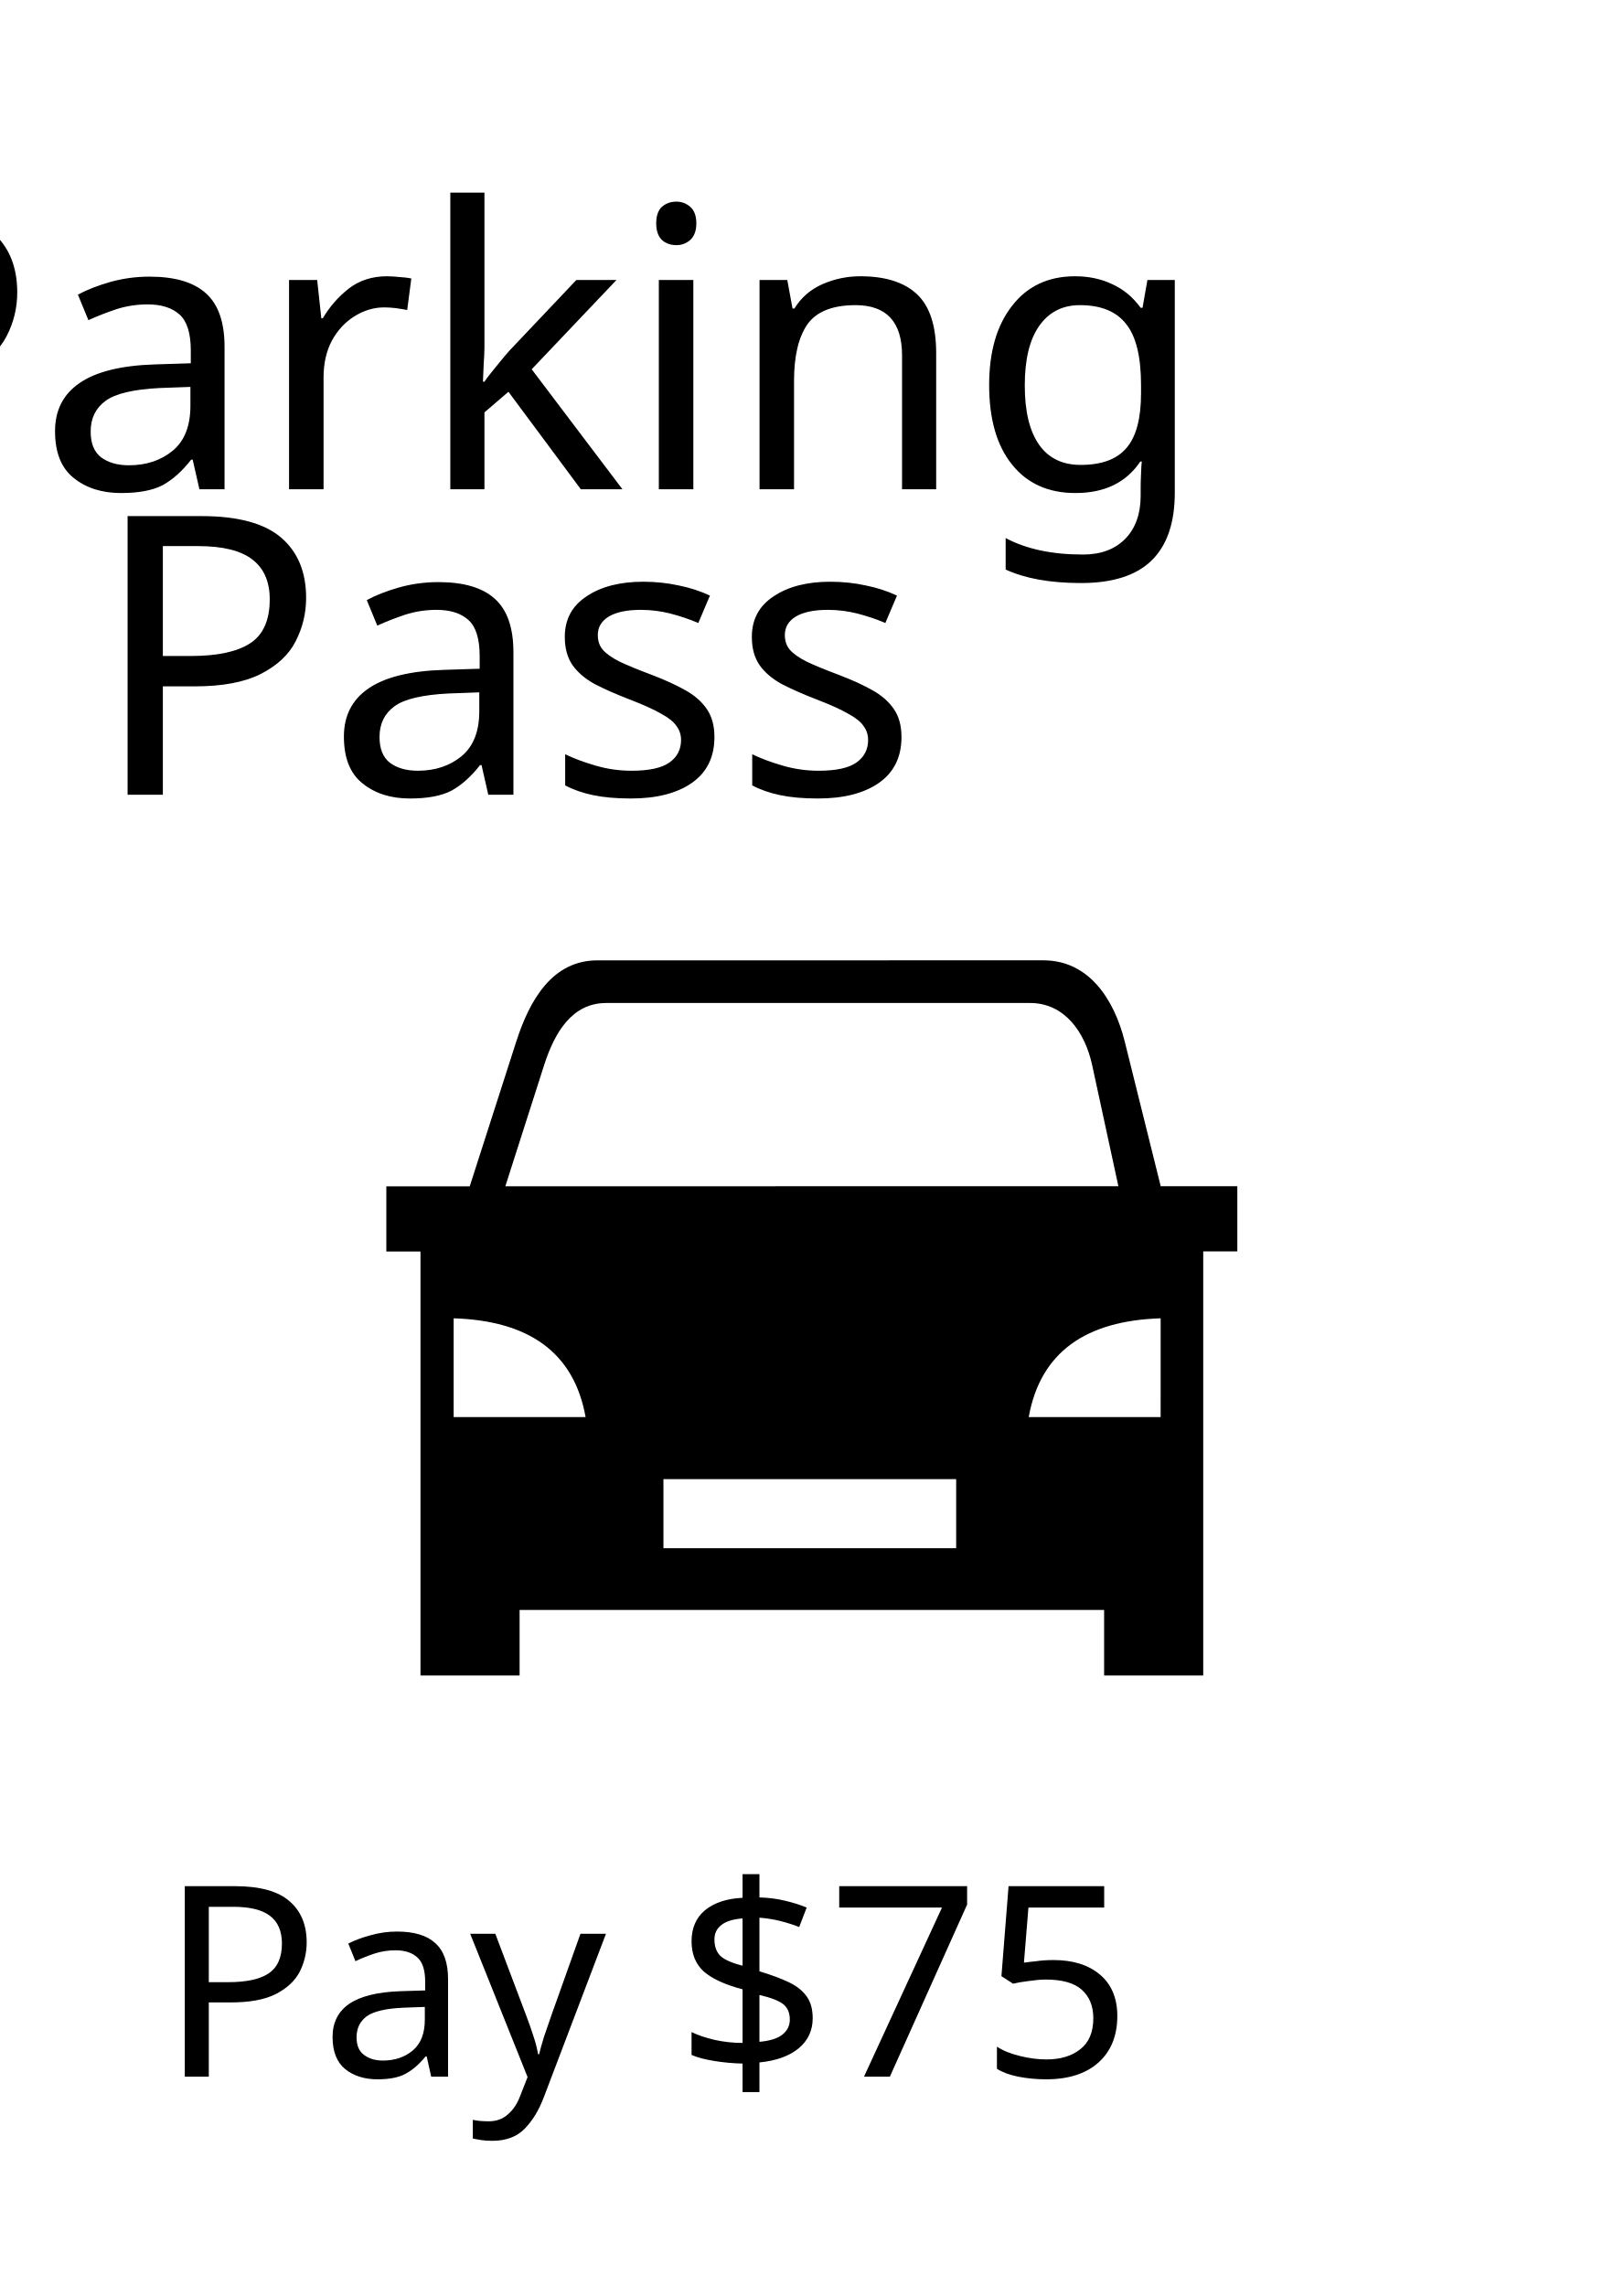
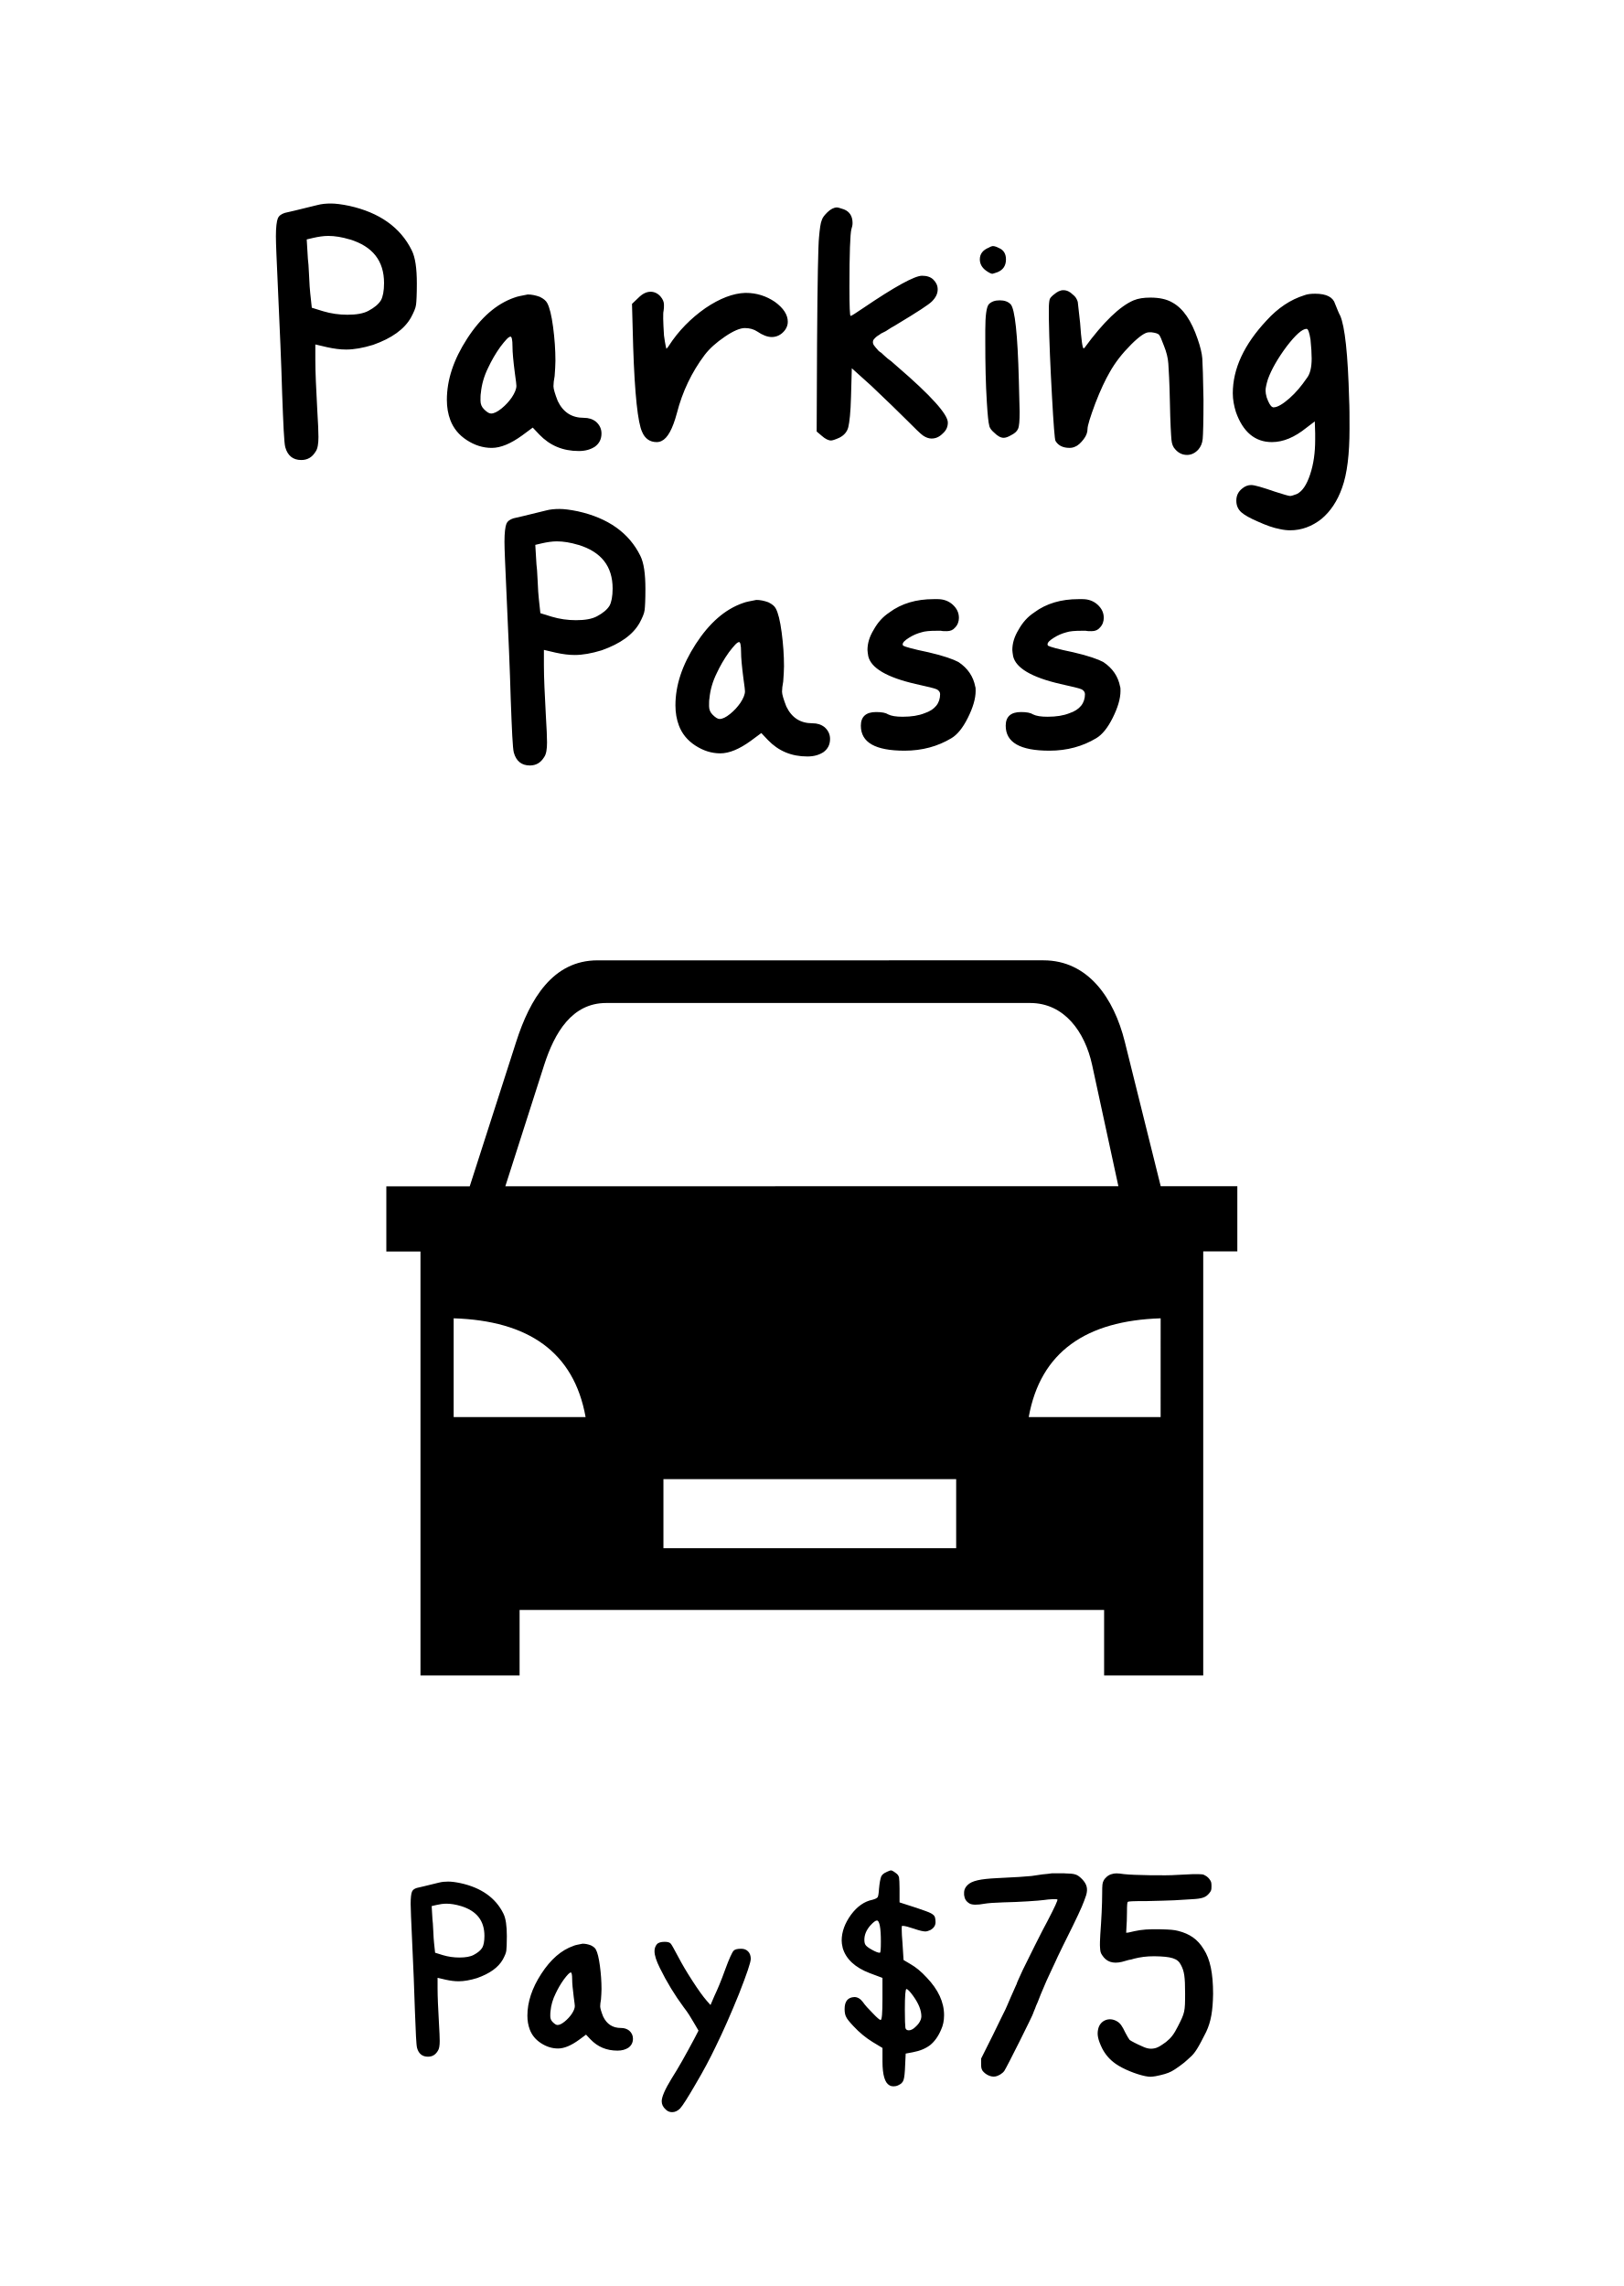
<svg xmlns="http://www.w3.org/2000/svg" width="54.417mm" height="76.617mm" viewBox="0 0 54.417 76.617" version="1.1" id="svg1" xml:space="preserve">
  <defs id="defs1">
    <linearGradient id="swatch2">
      <stop style="stop-color:#000000;stop-opacity:1;" offset="0" id="stop2" />
    </linearGradient>
  </defs>
  <g id="layer1" transform="matrix(0,1.211292,-1.211292,0,54.92251,-6.456646)">
    <g id="g2" transform="matrix(0.4696016,0.4696016,-0.4696016,0.4696016,25.59535,1.590927)">
-       <text xml:space="preserve" style="font-style:normal;font-weight:normal;font-size:10.968px;font-family:sans-serif;fill:#000000;fill-opacity:1;stroke:none;stroke-width:0.148" x="-32.035" y="-10.129" id="text1" transform="rotate(-135)">
-         <tspan style="font-style:normal;font-variant:normal;font-weight:500;font-stretch:normal;font-size:16.266px;font-family:isaiahFont;-inkscape-font-specification:'isaiahFont, Medium';font-variant-ligatures:normal;font-variant-caps:normal;font-variant-numeric:normal;font-variant-east-asian:normal;text-align:center;text-anchor:middle;stroke-width:0.148" x="-32.035" y="-10.129" id="tspan3">Parking</tspan>
-         <tspan style="font-style:normal;font-variant:normal;font-weight:500;font-stretch:normal;font-size:16.266px;font-family:isaiahFont;-inkscape-font-specification:'isaiahFont, Medium';font-variant-ligatures:normal;font-variant-caps:normal;font-variant-numeric:normal;font-variant-east-asian:normal;text-align:center;text-anchor:middle;stroke-width:0.148" x="-32.035" y="4.326" id="tspan6" />
-       </text>
-       <text xml:space="preserve" style="font-style:normal;font-weight:normal;font-size:10.968px;font-family:sans-serif;fill:#000000;fill-opacity:1;stroke:none;stroke-width:0.148" x="-32.035" y="2.597" id="text1-4" transform="rotate(-135)">
-         <tspan style="font-style:normal;font-variant:normal;font-weight:500;font-stretch:normal;font-size:16.266px;font-family:isaiahFont;-inkscape-font-specification:'isaiahFont, Medium';font-variant-ligatures:normal;font-variant-caps:normal;font-variant-numeric:normal;font-variant-east-asian:normal;text-align:center;text-anchor:middle;stroke-width:0.148" x="-32.035" y="2.597" id="tspan3-6">Pass</tspan>
-         <tspan style="font-style:normal;font-variant:normal;font-weight:500;font-stretch:normal;font-size:16.266px;font-family:isaiahFont;-inkscape-font-specification:'isaiahFont, Medium';font-variant-ligatures:normal;font-variant-caps:normal;font-variant-numeric:normal;font-variant-east-asian:normal;text-align:center;text-anchor:middle;stroke-width:0.148" x="-32.035" y="17.052" id="tspan6-4" />
-       </text>
-       <text xml:space="preserve" style="font-style:normal;font-weight:normal;font-size:7.489px;font-family:sans-serif;fill:#000000;fill-opacity:1;stroke:none;stroke-width:0.148" x="-32.161" y="56.008" id="text1-9" transform="rotate(-135)">
-         <tspan style="font-style:normal;font-variant:normal;font-weight:500;font-stretch:normal;font-size:11.107px;font-family:isaiahFont;-inkscape-font-specification:'isaiahFont, Medium';font-variant-ligatures:normal;font-variant-caps:normal;font-variant-numeric:normal;font-variant-east-asian:normal;text-align:center;text-anchor:middle;stroke-width:0.148" x="-32.161" y="56.008" id="tspan3-9">Pay $75</tspan>
-       </text>
+       <path style="font-weight:500;font-size:16.266px;font-family:isaiahFont;-inkscape-font-specification:'isaiahFont, Medium';text-align:center;text-anchor:middle;stroke-width:0.148" d="m -51.31,-20.539 c -0.325,-0.098 -0.618,-0.146 -0.895,-0.146 0,0 0,0 0,0 -0.195,0 -0.407,0.033 -0.618,0.081 0,0 0,0 0,0 0,0 -0.277,0.065 -0.277,0.065 0,0 0.049,0.813 0.049,0.813 0.016,0.098 0.033,0.325 0.049,0.683 0.016,0.374 0.033,0.618 0.049,0.748 0,0 0,0 0,0 0,0 0.065,0.602 0.065,0.602 0,0 0.472,0.146 0.472,0.146 0.325,0.098 0.667,0.146 1.009,0.146 0,0 0,0 0,0 0.374,0 0.667,-0.049 0.878,-0.163 0,0 0,0 0,0 0.244,-0.13 0.423,-0.277 0.521,-0.439 0.081,-0.146 0.13,-0.39 0.13,-0.716 0,0 0,0 0,0 0,-0.927 -0.472,-1.529 -1.431,-1.822 z m -1.35,-1.431 c 0.179,-0.049 0.374,-0.065 0.569,-0.065 0.195,0 0.455,0.033 0.765,0.098 0,0 0,0 0,0 1.252,0.277 2.131,0.895 2.603,1.854 0,0 0,0 0,0 0.146,0.293 0.211,0.748 0.211,1.383 0,0 0,0 0,0 0,0.455 -0.016,0.748 -0.033,0.878 -0.016,0.146 -0.098,0.325 -0.211,0.537 0,0 0,0 0,0 -0.277,0.488 -0.797,0.862 -1.578,1.139 0,0 0,0 0,0 -0.423,0.13 -0.797,0.195 -1.122,0.195 0,0 0,0 0,0 -0.244,0 -0.504,-0.033 -0.797,-0.098 0,0 0,0 0,0 0,0 -0.488,-0.114 -0.488,-0.114 0,0 0,0.651 0,0.651 0,0.504 0.033,1.187 0.081,2.082 0,0 0,0 0,0 0.033,0.537 0.049,0.911 0.049,1.122 0,0 0,0 0,0 0,0.277 -0.033,0.488 -0.114,0.602 0,0 0,0 0,0 -0.146,0.244 -0.342,0.358 -0.602,0.358 0,0 0,0 0,0 -0.342,0 -0.569,-0.179 -0.667,-0.537 0,0 0,0 0,0 -0.049,-0.179 -0.081,-0.927 -0.13,-2.245 0,0 0,0 0,0 -0.033,-1.204 -0.098,-2.684 -0.179,-4.457 0,0 0,0 0,0 -0.049,-1.09 -0.081,-1.773 -0.081,-2.082 0,0 0,0 0,0 0,-0.374 0.033,-0.634 0.081,-0.748 0.049,-0.114 0.146,-0.179 0.293,-0.228 0,0 0,0 0,0 0.098,-0.016 0.553,-0.13 1.35,-0.325 z m 8.133,5.888 c 0,-0.277 -0.033,-0.407 -0.081,-0.407 0,0 0,0 0,0 -0.081,0 -0.211,0.146 -0.423,0.423 -0.211,0.293 -0.374,0.586 -0.504,0.862 0,0 0,0 0,0 -0.179,0.358 -0.277,0.716 -0.309,1.057 0,0 0,0 0,0 -0.016,0.081 -0.016,0.195 -0.016,0.325 0,0 0,0 0,0 0,0.146 0.049,0.26 0.146,0.358 0,0 0,0 0,0 0.114,0.114 0.211,0.179 0.293,0.179 0,0 0,0 0,0 0.114,0 0.26,-0.065 0.439,-0.211 0.179,-0.146 0.309,-0.293 0.423,-0.455 0,0 0,0 0,0 0.13,-0.195 0.195,-0.358 0.195,-0.488 0,0 0,0 0,0 0,-0.033 -0.016,-0.211 -0.065,-0.537 0,0 0,0 0,0 -0.065,-0.504 -0.098,-0.862 -0.098,-1.106 z m 0.081,-2.033 c 0.114,-0.049 0.309,-0.081 0.553,-0.13 0,0 0,0 0,0 0.163,0 0.325,0.033 0.504,0.098 0.163,0.081 0.26,0.163 0.309,0.26 0,0 0,0 0,0 0.098,0.179 0.179,0.504 0.244,0.992 0.065,0.488 0.098,0.96 0.098,1.415 0,0 0,0 0,0 0,0.179 -0.016,0.39 -0.033,0.634 0,0 0,0 0,0 -0.033,0.179 -0.049,0.309 -0.049,0.423 0,0 0,0 0,0 0,0.114 0.065,0.325 0.179,0.618 0,0 0,0 0,0 0.228,0.472 0.586,0.699 1.09,0.699 0,0 0,0 0,0 0.195,0 0.358,0.049 0.504,0.163 0,0 0,0 0,0 0.146,0.13 0.228,0.293 0.228,0.488 0,0 0,0 0,0 0,0.244 -0.098,0.423 -0.277,0.553 0,0 0,0 0,0 -0.179,0.114 -0.39,0.179 -0.667,0.179 0,0 0,0 0,0 -0.667,0 -1.204,-0.228 -1.643,-0.683 0,0 0,0 0,0 0,0 -0.277,-0.293 -0.277,-0.293 0,0 -0.439,0.325 -0.439,0.325 -0.472,0.342 -0.895,0.521 -1.269,0.521 -0.374,0 -0.716,-0.114 -1.041,-0.325 -0.325,-0.211 -0.553,-0.488 -0.683,-0.83 0,0 0,0 0,0 -0.098,-0.26 -0.146,-0.537 -0.146,-0.846 0,0 0,0 0,0 0,-0.83 0.277,-1.675 0.846,-2.554 0.569,-0.878 1.22,-1.448 1.968,-1.708 z m 5.156,0.016 c 0.179,-0.179 0.342,-0.26 0.521,-0.26 0,0 0,0 0,0 0.146,0 0.293,0.065 0.407,0.195 0,0 0,0 0,0 0.098,0.114 0.146,0.228 0.146,0.342 0,0 0,0 0,0 0,0.098 0,0.179 -0.016,0.26 0,0 0,0 0,0 -0.016,0.049 -0.016,0.163 -0.016,0.325 0,0.163 0.016,0.39 0.033,0.699 0,0 0,0 0,0 0.049,0.374 0.098,0.553 0.098,0.553 0,0 0,0 0,0 0,0 0.049,-0.033 0.098,-0.114 0,0 0,0 0,0 0.407,-0.634 0.927,-1.155 1.529,-1.578 0.602,-0.407 1.155,-0.618 1.659,-0.634 0,0 0,0 0,0 0,0 0.033,0 0.033,0 0.439,0 0.846,0.13 1.204,0.374 0.358,0.26 0.537,0.537 0.537,0.83 0,0 0,0 0,0 0,0.114 -0.033,0.228 -0.114,0.342 0,0 0,0 0,0 -0.146,0.195 -0.342,0.293 -0.553,0.293 0,0 0,0 0,0 -0.179,0 -0.39,-0.081 -0.602,-0.228 0,0 0,0 0,0 -0.146,-0.098 -0.325,-0.146 -0.521,-0.146 -0.195,0 -0.472,0.114 -0.83,0.358 -0.358,0.244 -0.634,0.488 -0.846,0.765 0,0 0,0 0,0 -0.537,0.716 -0.927,1.529 -1.155,2.424 0,0 0,0 0,0 -0.179,0.667 -0.39,1.041 -0.634,1.155 0,0 0,0 0,0 -0.065,0.033 -0.13,0.049 -0.211,0.049 0,0 0,0 0,0 -0.277,0 -0.488,-0.146 -0.602,-0.423 0,0 0,0 0,0 -0.179,-0.374 -0.309,-1.562 -0.374,-3.546 0,0 0,0 0,0 0,0 -0.049,-1.789 -0.049,-1.789 z m 7.873,-3.562 c 0.146,-0.146 0.293,-0.211 0.407,-0.211 0,0 0,0 0,0 0.049,0 0.146,0.033 0.293,0.081 0,0 0,0 0,0 0.244,0.098 0.358,0.293 0.358,0.569 0,0 0,0 0,0 0,0.081 -0.016,0.163 -0.049,0.26 0,0 0,0 0,0 -0.049,0.195 -0.081,0.992 -0.081,2.407 0,0 0,0 0,0 0,0.797 0.016,1.204 0.049,1.204 0.033,0 0.211,-0.114 0.521,-0.325 0,0 0,0 0,0 1.318,-0.895 2.147,-1.35 2.456,-1.35 0,0 0,0 0,0 0.195,0 0.358,0.049 0.472,0.163 0.114,0.114 0.179,0.244 0.179,0.407 0,0 0,0 0,0 0,0.179 -0.081,0.342 -0.244,0.504 0,0 0,0 0,0 -0.13,0.13 -0.602,0.439 -1.415,0.927 0,0 0,0 0,0 -0.081,0.049 -0.179,0.114 -0.277,0.163 -0.098,0.065 -0.179,0.114 -0.228,0.146 -0.065,0.033 -0.13,0.065 -0.195,0.098 -0.065,0.049 -0.114,0.081 -0.146,0.098 -0.049,0.033 -0.081,0.065 -0.114,0.098 -0.033,0.033 -0.065,0.081 -0.065,0.081 0,0 -0.016,0.049 -0.016,0.081 0,0.033 0.016,0.081 0.016,0.081 0.016,0.033 0.033,0.065 0.065,0.098 0.033,0.049 0.065,0.081 0.098,0.114 0.033,0.049 0.081,0.098 0.163,0.146 0.065,0.065 0.13,0.114 0.179,0.163 0.049,0.049 0.13,0.114 0.244,0.195 0.098,0.081 0.179,0.163 0.26,0.228 0,0 0,0 0,0 1.399,1.204 2.098,1.984 2.098,2.326 0,0 0,0 0,0 0,0.179 -0.065,0.325 -0.211,0.455 -0.146,0.146 -0.293,0.211 -0.472,0.211 0,0 0,0 0,0 -0.114,0 -0.244,-0.049 -0.358,-0.13 -0.114,-0.081 -0.325,-0.293 -0.634,-0.602 0,0 0,0 0,0 -0.374,-0.374 -0.878,-0.862 -1.513,-1.464 0,0 0,0 0,0 0,0 -0.813,-0.732 -0.813,-0.732 0,0 -0.033,1.187 -0.033,1.187 -0.016,0.651 -0.065,1.074 -0.114,1.269 -0.049,0.195 -0.179,0.342 -0.374,0.439 0,0 0,0 0,0 -0.179,0.081 -0.293,0.114 -0.342,0.114 0,0 0,0 0,0 -0.114,0 -0.244,-0.065 -0.39,-0.195 0,0 0,0 0,0 0,0 -0.211,-0.179 -0.211,-0.179 0,0 0.016,-3.644 0.016,-3.644 0.016,-2.668 0.049,-4.148 0.081,-4.441 0,0 0,0 0,0 0.033,-0.374 0.065,-0.602 0.114,-0.716 0.033,-0.114 0.114,-0.211 0.228,-0.325 z m 6.734,1.464 c 0.081,-0.049 0.146,-0.065 0.179,-0.065 0,0 0,0 0,0 0,0 0.098,0 0.244,0.081 0,0 0,0 0,0 0.195,0.081 0.293,0.244 0.293,0.472 0,0 0,0 0,0 0,0.26 -0.114,0.439 -0.358,0.537 0,0 0,0 0,0 -0.13,0.049 -0.211,0.065 -0.211,0.065 0,0 0,0 0,0 -0.049,0 -0.146,-0.049 -0.26,-0.13 0,0 0,0 0,0 -0.179,-0.13 -0.26,-0.293 -0.26,-0.472 0,0 0,0 0,0 0,-0.228 0.13,-0.39 0.374,-0.488 z m 0,2.359 c 0.114,-0.114 0.26,-0.163 0.455,-0.163 0.195,0 0.342,0.049 0.455,0.163 0,0 0,0 0,0 0.179,0.195 0.293,1.252 0.342,3.172 0,0 0,0 0,0 0.016,0.765 0.033,1.187 0.033,1.301 0,0 0,0 0,0 0,0.374 -0.016,0.602 -0.065,0.716 -0.049,0.114 -0.146,0.195 -0.309,0.277 0,0 0,0 0,0 -0.114,0.065 -0.211,0.098 -0.293,0.098 0,0 0,0 0,0 -0.114,0 -0.244,-0.065 -0.39,-0.211 0,0 0,0 0,0 -0.114,-0.098 -0.195,-0.195 -0.211,-0.309 -0.033,-0.114 -0.065,-0.423 -0.098,-0.96 0,0 0,0 0,0 -0.049,-0.781 -0.065,-1.61 -0.065,-2.505 0,0 0,0 0,0 0,0 0,-0.504 0,-0.504 0,-0.602 0.049,-0.96 0.146,-1.074 z m 2.716,-0.407 c 0.13,-0.114 0.26,-0.179 0.39,-0.179 0,0 0,0 0,0 0.146,0 0.277,0.065 0.39,0.179 0,0 0,0 0,0 0.114,0.081 0.179,0.195 0.211,0.309 0.016,0.114 0.049,0.407 0.098,0.878 0,0 0,0 0,0 0.049,0.699 0.098,1.057 0.146,1.057 0,0 0,0 0,0 0,0 0.033,-0.016 0.033,-0.016 0,0 0,0 0,0 0.797,-1.09 1.48,-1.74 2.05,-1.984 0,0 0,0 0,0 0.195,-0.081 0.423,-0.114 0.699,-0.114 0,0 0,0 0,0 0.374,0 0.683,0.065 0.927,0.211 0,0 0,0 0,0 0.439,0.244 0.781,0.748 1.041,1.513 0,0 0,0 0,0 0.114,0.325 0.179,0.602 0.195,0.813 0.016,0.228 0.033,0.797 0.049,1.724 0,0 0,0 0,0 0,0.895 -0.016,1.448 -0.033,1.627 -0.016,0.179 -0.081,0.325 -0.179,0.439 0,0 0,0 0,0 -0.13,0.146 -0.293,0.228 -0.472,0.228 0,0 0,0 0,0 -0.195,0 -0.358,-0.081 -0.488,-0.228 0,0 0,0 0,0 -0.098,-0.098 -0.146,-0.228 -0.163,-0.407 -0.016,-0.179 -0.049,-0.699 -0.065,-1.578 0,0 0,0 0,0 -0.016,-0.83 -0.049,-1.35 -0.065,-1.594 -0.016,-0.244 -0.081,-0.488 -0.179,-0.732 0,0 0,0 0,0 -0.098,-0.26 -0.163,-0.423 -0.211,-0.472 -0.049,-0.049 -0.163,-0.081 -0.309,-0.098 0,0 0,0 0,0 0,0 -0.114,0 -0.114,0 -0.146,0 -0.39,0.163 -0.732,0.504 0,0 0,0 0,0 -0.374,0.374 -0.667,0.748 -0.895,1.155 0,0 0,0 0,0 -0.179,0.309 -0.39,0.748 -0.602,1.301 -0.211,0.569 -0.325,0.927 -0.325,1.074 0,0 0,0 0,0 0,0.13 -0.049,0.277 -0.163,0.423 -0.114,0.146 -0.228,0.26 -0.358,0.309 0,0 0,0 0,0 -0.065,0.033 -0.146,0.049 -0.228,0.049 0,0 0,0 0,0 -0.277,0 -0.472,-0.098 -0.586,-0.293 0,0 0,0 0,0 -0.033,-0.065 -0.081,-0.683 -0.146,-1.871 -0.065,-1.187 -0.114,-2.261 -0.13,-3.253 0,0 0,0 0,0 0,0 0,-0.39 0,-0.39 0,-0.179 0.016,-0.309 0.033,-0.374 0.016,-0.065 0.081,-0.13 0.179,-0.211 z m 10.687,1.871 c -0.049,-0.293 -0.098,-0.439 -0.163,-0.439 0,0 0,0 0,0 -0.179,0 -0.455,0.244 -0.83,0.732 -0.374,0.504 -0.634,0.96 -0.781,1.366 0,0 0,0 0,0 -0.065,0.211 -0.098,0.374 -0.098,0.472 0,0 0,0 0,0 0,0.081 0.016,0.179 0.049,0.293 0,0 0,0 0,0 0.081,0.228 0.163,0.358 0.228,0.39 0,0 0,0 0,0 0,0 0.033,0.016 0.033,0.016 0,0 0.033,0 0.033,0 0.146,0 0.374,-0.13 0.651,-0.374 0.277,-0.244 0.504,-0.521 0.716,-0.83 0,0 0,0 0,0 0.146,-0.179 0.211,-0.455 0.211,-0.83 0,0 0,0 0,0 0,-0.211 -0.016,-0.472 -0.049,-0.797 z m -0.26,-1.838 c 0.13,-0.049 0.277,-0.065 0.455,-0.065 0,0 0,0 0,0 0.472,0 0.748,0.146 0.83,0.423 0,0 0,0 0,0 0.098,0.244 0.163,0.407 0.211,0.488 0,0 0,0 0,0 0.195,0.439 0.325,1.61 0.374,3.497 0,0 0,0 0,0 0.016,0.309 0.016,0.716 0.016,1.22 0,0 0,0 0,0 0,1.057 -0.098,1.871 -0.309,2.456 0,0 0,0 0,0 -0.195,0.553 -0.488,0.992 -0.862,1.301 -0.39,0.309 -0.83,0.472 -1.301,0.472 0,0 0,0 0,0 -0.13,0 -0.277,-0.016 -0.423,-0.049 0,0 0,0 0,0 -0.277,-0.049 -0.586,-0.163 -0.911,-0.309 -0.342,-0.146 -0.569,-0.277 -0.699,-0.39 0,0 0,0 0,0 -0.146,-0.13 -0.211,-0.293 -0.211,-0.488 0,0 0,0 0,0 0,-0.211 0.081,-0.374 0.244,-0.504 0,0 0,0 0,0 0.114,-0.098 0.244,-0.146 0.374,-0.146 0,0 0,0 0,0 0.146,0 0.472,0.098 0.992,0.277 0,0 0,0 0,0 0.358,0.114 0.569,0.179 0.634,0.179 0,0 0,0 0,0 0.049,0 0.146,-0.033 0.277,-0.081 0,0 0,0 0,0 0.228,-0.114 0.407,-0.374 0.553,-0.813 0.146,-0.439 0.211,-0.911 0.211,-1.448 0,0 0,0 0,0 0,0 0,-0.277 0,-0.277 0,0 -0.016,-0.488 -0.016,-0.488 0,0 -0.342,0.26 -0.342,0.26 -0.504,0.407 -0.976,0.602 -1.448,0.602 0,0 0,0 0,0 -0.699,0 -1.204,-0.423 -1.496,-1.252 0,0 0,0 0,0 -0.081,-0.26 -0.13,-0.521 -0.13,-0.781 0,0 0,0 0,0 0,-1.025 0.472,-2.033 1.399,-3.026 0,0 0,0 0,0 0.488,-0.537 1.009,-0.878 1.578,-1.057 z" id="text1" transform="rotate(-135)" aria-label="Parking&#10;" />
+       <path style="font-weight:500;font-size:16.266px;font-family:isaiahFont;-inkscape-font-specification:'isaiahFont, Medium';text-align:center;text-anchor:middle;stroke-width:0.148" d="m -41.787,-7.813 c -0.325,-0.098 -0.618,-0.146 -0.895,-0.146 0,0 0,0 0,0 -0.195,0 -0.407,0.033 -0.618,0.081 0,0 0,0 0,0 0,0 -0.277,0.065 -0.277,0.065 0,0 0.049,0.813 0.049,0.813 0.016,0.098 0.033,0.325 0.049,0.683 0.016,0.374 0.033,0.618 0.049,0.748 0,0 0,0 0,0 0,0 0.065,0.602 0.065,0.602 0,0 0.472,0.146 0.472,0.146 0.325,0.098 0.667,0.146 1.009,0.146 0,0 0,0 0,0 0.374,0 0.667,-0.049 0.878,-0.163 0,0 0,0 0,0 0.244,-0.13 0.423,-0.277 0.521,-0.439 0.081,-0.146 0.13,-0.39 0.13,-0.716 0,0 0,0 0,0 0,-0.927 -0.472,-1.529 -1.431,-1.822 z m -1.35,-1.431 c 0.179,-0.049 0.374,-0.065 0.569,-0.065 0.195,0 0.455,0.033 0.765,0.098 0,0 0,0 0,0 1.252,0.277 2.131,0.895 2.603,1.854 0,0 0,0 0,0 0.146,0.293 0.211,0.748 0.211,1.383 0,0 0,0 0,0 0,0.455 -0.016,0.748 -0.033,0.878 -0.016,0.146 -0.098,0.325 -0.211,0.537 0,0 0,0 0,0 -0.277,0.488 -0.797,0.862 -1.578,1.139 0,0 0,0 0,0 -0.423,0.13 -0.797,0.195 -1.122,0.195 0,0 0,0 0,0 -0.244,0 -0.504,-0.033 -0.797,-0.098 0,0 0,0 0,0 0,0 -0.488,-0.114 -0.488,-0.114 0,0 0,0.651 0,0.651 0,0.504 0.033,1.187 0.081,2.082 0,0 0,0 0,0 0.033,0.537 0.049,0.911 0.049,1.122 0,0 0,0 0,0 0,0.277 -0.033,0.488 -0.114,0.602 0,0 0,0 0,0 -0.146,0.244 -0.342,0.358 -0.602,0.358 0,0 0,0 0,0 -0.342,0 -0.569,-0.179 -0.667,-0.537 0,0 0,0 0,0 -0.049,-0.179 -0.081,-0.927 -0.13,-2.245 0,0 0,0 0,0 -0.033,-1.204 -0.098,-2.684 -0.179,-4.457 0,0 0,0 0,0 -0.049,-1.09 -0.081,-1.773 -0.081,-2.082 0,0 0,0 0,0 0,-0.374 0.033,-0.634 0.081,-0.748 0.049,-0.114 0.146,-0.179 0.293,-0.228 0,0 0,0 0,0 0.098,-0.016 0.553,-0.13 1.35,-0.325 z m 8.133,5.888 c 0,-0.277 -0.033,-0.407 -0.081,-0.407 0,0 0,0 0,0 -0.081,0 -0.211,0.146 -0.423,0.423 -0.211,0.293 -0.374,0.586 -0.504,0.862 0,0 0,0 0,0 -0.179,0.358 -0.277,0.716 -0.309,1.057 0,0 0,0 0,0 -0.016,0.081 -0.016,0.195 -0.016,0.325 0,0 0,0 0,0 0,0.146 0.049,0.26 0.146,0.358 0,0 0,0 0,0 0.114,0.114 0.211,0.179 0.293,0.179 0,0 0,0 0,0 0.114,0 0.26,-0.065 0.439,-0.211 0.179,-0.146 0.309,-0.293 0.423,-0.455 0,0 0,0 0,0 0.13,-0.195 0.195,-0.358 0.195,-0.488 0,0 0,0 0,0 0,-0.033 -0.016,-0.211 -0.065,-0.537 0,0 0,0 0,0 -0.065,-0.504 -0.098,-0.862 -0.098,-1.106 z m 0.081,-2.033 c 0.114,-0.049 0.309,-0.081 0.553,-0.13 0,0 0,0 0,0 0.163,0 0.325,0.033 0.504,0.098 0.163,0.081 0.26,0.163 0.309,0.26 0,0 0,0 0,0 0.098,0.179 0.179,0.504 0.244,0.992 0.065,0.488 0.098,0.96 0.098,1.415 0,0 0,0 0,0 0,0.179 -0.016,0.39 -0.033,0.634 0,0 0,0 0,0 -0.033,0.179 -0.049,0.309 -0.049,0.423 0,0 0,0 0,0 0,0.114 0.065,0.325 0.179,0.618 0,0 0,0 0,0 0.228,0.472 0.586,0.699 1.09,0.699 0,0 0,0 0,0 0.195,0 0.358,0.049 0.504,0.163 0,0 0,0 0,0 0.146,0.13 0.228,0.293 0.228,0.488 0,0 0,0 0,0 0,0.244 -0.098,0.423 -0.277,0.553 0,0 0,0 0,0 -0.179,0.114 -0.39,0.179 -0.667,0.179 0,0 0,0 0,0 -0.667,0 -1.204,-0.228 -1.643,-0.683 0,0 0,0 0,0 0,0 -0.277,-0.293 -0.277,-0.293 0,0 -0.439,0.325 -0.439,0.325 -0.472,0.342 -0.895,0.521 -1.269,0.521 -0.374,0 -0.716,-0.114 -1.041,-0.325 -0.325,-0.211 -0.553,-0.488 -0.683,-0.83 0,0 0,0 0,0 -0.098,-0.26 -0.146,-0.537 -0.146,-0.846 0,0 0,0 0,0 0,-0.83 0.277,-1.675 0.846,-2.554 0.569,-0.878 1.22,-1.448 1.968,-1.708 z m 6.1,0.39 c 0.504,-0.374 1.122,-0.553 1.838,-0.553 0,0 0,0 0,0 0,0 0.179,0 0.179,0 0.244,0 0.455,0.081 0.618,0.228 0,0 0,0 0,0 0.179,0.163 0.26,0.342 0.26,0.553 0,0 0,0 0,0 0,0.146 -0.049,0.293 -0.163,0.407 0,0 0,0 0,0 -0.081,0.098 -0.195,0.146 -0.342,0.146 0,0 0,0 0,0 -0.098,0 -0.179,0 -0.244,-0.016 0,0 0,0 0,0 0,0 -0.179,0 -0.179,0 -0.277,0 -0.488,0.016 -0.634,0.065 0,0 0,0 0,0 -0.179,0.049 -0.342,0.114 -0.521,0.228 -0.179,0.114 -0.26,0.195 -0.26,0.277 0,0 0,0 0,0 0,0 0.016,0.049 0.016,0.049 0,0 0,0 0,0 0.081,0.049 0.423,0.146 1.057,0.277 0,0 0,0 0,0 0.634,0.146 1.041,0.293 1.252,0.407 0,0 0,0 0,0 0.39,0.26 0.618,0.602 0.699,1.025 0,0 0,0 0,0 0.016,0.033 0.016,0.098 0.016,0.179 0,0 0,0 0,0 0,0.325 -0.114,0.699 -0.325,1.122 -0.211,0.423 -0.439,0.699 -0.683,0.846 0,0 0,0 0,0 -0.569,0.342 -1.22,0.521 -1.952,0.521 0,0 0,0 0,0 -1.22,0 -1.822,-0.342 -1.822,-1.041 0,0 0,0 0,0 0,-0.374 0.211,-0.569 0.634,-0.569 0,0 0,0 0,0 0.244,0 0.407,0.033 0.504,0.098 0,0 0,0 0,0 0.13,0.065 0.325,0.098 0.602,0.098 0,0 0,0 0,0 0.374,0 0.667,-0.049 0.911,-0.146 0,0 0,0 0,0 0.439,-0.146 0.651,-0.423 0.651,-0.797 0,0 0,0 0,0 0,-0.081 -0.049,-0.146 -0.13,-0.195 -0.098,-0.049 -0.39,-0.114 -0.895,-0.228 0,0 0,0 0,0 -1.204,-0.277 -1.854,-0.667 -1.968,-1.155 0,0 0,0 0,0 -0.016,-0.114 -0.033,-0.195 -0.033,-0.26 0,0 0,0 0,0 0,-0.277 0.081,-0.553 0.26,-0.846 0.163,-0.293 0.374,-0.537 0.651,-0.716 z m 6.035,0 c 0.504,-0.374 1.122,-0.553 1.838,-0.553 0,0 0,0 0,0 0,0 0.179,0 0.179,0 0.244,0 0.455,0.081 0.618,0.228 0,0 0,0 0,0 0.179,0.163 0.26,0.342 0.26,0.553 0,0 0,0 0,0 0,0.146 -0.049,0.293 -0.163,0.407 0,0 0,0 0,0 -0.081,0.098 -0.195,0.146 -0.342,0.146 0,0 0,0 0,0 -0.098,0 -0.179,0 -0.244,-0.016 0,0 0,0 0,0 0,0 -0.179,0 -0.179,0 -0.277,0 -0.488,0.016 -0.634,0.065 0,0 0,0 0,0 -0.179,0.049 -0.342,0.114 -0.521,0.228 -0.179,0.114 -0.26,0.195 -0.26,0.277 0,0 0,0 0,0 0,0 0.016,0.049 0.016,0.049 0,0 0,0 0,0 0.081,0.049 0.423,0.146 1.057,0.277 0,0 0,0 0,0 0.634,0.146 1.041,0.293 1.252,0.407 0,0 0,0 0,0 0.39,0.26 0.618,0.602 0.699,1.025 0,0 0,0 0,0 0.016,0.033 0.016,0.098 0.016,0.179 0,0 0,0 0,0 0,0.325 -0.114,0.699 -0.325,1.122 -0.211,0.423 -0.439,0.699 -0.683,0.846 0,0 0,0 0,0 -0.569,0.342 -1.22,0.521 -1.952,0.521 0,0 0,0 0,0 -1.22,0 -1.822,-0.342 -1.822,-1.041 0,0 0,0 0,0 0,-0.374 0.211,-0.569 0.634,-0.569 0,0 0,0 0,0 0.244,0 0.407,0.033 0.504,0.098 0,0 0,0 0,0 0.13,0.065 0.325,0.098 0.602,0.098 0,0 0,0 0,0 0.374,0 0.667,-0.049 0.911,-0.146 0,0 0,0 0,0 0.439,-0.146 0.651,-0.423 0.651,-0.797 0,0 0,0 0,0 0,-0.081 -0.049,-0.146 -0.13,-0.195 -0.098,-0.049 -0.39,-0.114 -0.895,-0.228 0,0 0,0 0,0 -1.204,-0.277 -1.854,-0.667 -1.968,-1.155 0,0 0,0 0,0 -0.016,-0.114 -0.033,-0.195 -0.033,-0.26 0,0 0,0 0,0 0,-0.277 0.081,-0.553 0.26,-0.846 0.163,-0.293 0.374,-0.537 0.651,-0.716 z" id="text1-4" transform="rotate(-135)" aria-label="Pass&#10;" />
+       <path style="font-weight:500;font-size:11.107px;font-family:isaiahFont;-inkscape-font-specification:'isaiahFont, Medium';text-align:center;text-anchor:middle;stroke-width:0.148" d="m -46.672,48.9 c -0.222,-0.067 -0.422,-0.1 -0.611,-0.1 0,0 0,0 0,0 -0.133,0 -0.278,0.022 -0.422,0.056 0,0 0,0 0,0 0,0 -0.189,0.044 -0.189,0.044 0,0 0.033,0.555 0.033,0.555 0.011,0.067 0.022,0.222 0.033,0.466 0.011,0.255 0.022,0.422 0.033,0.511 0,0 0,0 0,0 0,0 0.044,0.411 0.044,0.411 0,0 0.322,0.1 0.322,0.1 0.222,0.067 0.455,0.1 0.689,0.1 0,0 0,0 0,0 0.255,0 0.455,-0.033 0.6,-0.111 0,0 0,0 0,0 0.167,-0.089 0.289,-0.189 0.355,-0.3 0.056,-0.1 0.089,-0.267 0.089,-0.489 0,0 0,0 0,0 0,-0.633 -0.322,-1.044 -0.977,-1.244 z m -0.922,-0.977 c 0.122,-0.033 0.255,-0.044 0.389,-0.044 0.133,0 0.311,0.022 0.522,0.067 0,0 0,0 0,0 0.855,0.189 1.455,0.611 1.777,1.266 0,0 0,0 0,0 0.1,0.2 0.144,0.511 0.144,0.944 0,0 0,0 0,0 0,0.311 -0.011,0.511 -0.022,0.6 -0.011,0.1 -0.067,0.222 -0.144,0.367 0,0 0,0 0,0 -0.189,0.333 -0.544,0.589 -1.077,0.777 0,0 0,0 0,0 -0.289,0.089 -0.544,0.133 -0.766,0.133 0,0 0,0 0,0 -0.167,0 -0.344,-0.022 -0.544,-0.067 0,0 0,0 0,0 0,0 -0.333,-0.078 -0.333,-0.078 0,0 0,0.444 0,0.444 0,0.344 0.022,0.811 0.056,1.422 0,0 0,0 0,0 0.022,0.367 0.033,0.622 0.033,0.766 0,0 0,0 0,0 0,0.189 -0.022,0.333 -0.078,0.411 0,0 0,0 0,0 -0.1,0.167 -0.233,0.244 -0.411,0.244 0,0 0,0 0,0 -0.233,0 -0.389,-0.122 -0.455,-0.367 0,0 0,0 0,0 -0.033,-0.122 -0.056,-0.633 -0.089,-1.533 0,0 0,0 0,0 -0.022,-0.822 -0.067,-1.833 -0.122,-3.043 0,0 0,0 0,0 -0.033,-0.744 -0.056,-1.211 -0.056,-1.422 0,0 0,0 0,0 0,-0.255 0.022,-0.433 0.056,-0.511 0.033,-0.078 0.1,-0.122 0.2,-0.155 0,0 0,0 0,0 0.067,-0.011 0.378,-0.089 0.922,-0.222 z m 5.553,4.021 c 0,-0.189 -0.022,-0.278 -0.056,-0.278 0,0 0,0 0,0 -0.056,0 -0.144,0.1 -0.289,0.289 -0.144,0.2 -0.255,0.4 -0.344,0.589 0,0 0,0 0,0 -0.122,0.244 -0.189,0.489 -0.211,0.722 0,0 0,0 0,0 -0.011,0.056 -0.011,0.133 -0.011,0.222 0,0 0,0 0,0 0,0.1 0.033,0.178 0.1,0.244 0,0 0,0 0,0 0.078,0.078 0.144,0.122 0.2,0.122 0,0 0,0 0,0 0.078,0 0.178,-0.044 0.3,-0.144 0.122,-0.1 0.211,-0.2 0.289,-0.311 0,0 0,0 0,0 0.089,-0.133 0.133,-0.244 0.133,-0.333 0,0 0,0 0,0 0,-0.022 -0.011,-0.144 -0.044,-0.367 0,0 0,0 0,0 -0.044,-0.344 -0.067,-0.589 -0.067,-0.755 z m 0.056,-1.388 c 0.078,-0.033 0.211,-0.056 0.378,-0.089 0,0 0,0 0,0 0.111,0 0.222,0.022 0.344,0.067 0.111,0.056 0.178,0.111 0.211,0.178 0,0 0,0 0,0 0.067,0.122 0.122,0.344 0.167,0.678 0.044,0.333 0.067,0.655 0.067,0.966 0,0 0,0 0,0 0,0.122 -0.011,0.267 -0.022,0.433 0,0 0,0 0,0 -0.022,0.122 -0.033,0.211 -0.033,0.289 0,0 0,0 0,0 0,0.078 0.044,0.222 0.122,0.422 0,0 0,0 0,0 0.155,0.322 0.4,0.478 0.744,0.478 0,0 0,0 0,0 0.133,0 0.244,0.033 0.344,0.111 0,0 0,0 0,0 0.1,0.089 0.155,0.2 0.155,0.333 0,0 0,0 0,0 0,0.167 -0.067,0.289 -0.189,0.378 0,0 0,0 0,0 -0.122,0.078 -0.267,0.122 -0.455,0.122 0,0 0,0 0,0 -0.455,0 -0.822,-0.155 -1.122,-0.466 0,0 0,0 0,0 0,0 -0.189,-0.2 -0.189,-0.2 0,0 -0.3,0.222 -0.3,0.222 -0.322,0.233 -0.611,0.355 -0.866,0.355 -0.255,0 -0.489,-0.078 -0.711,-0.222 -0.222,-0.144 -0.378,-0.333 -0.466,-0.566 0,0 0,0 0,0 -0.067,-0.178 -0.1,-0.367 -0.1,-0.578 0,0 0,0 0,0 0,-0.566 0.189,-1.144 0.578,-1.744 0.389,-0.6 0.833,-0.989 1.344,-1.166 z m 3.476,-0.067 c 0.056,-0.067 0.167,-0.1 0.322,-0.1 0,0 0,0 0,0 0.122,0 0.211,0.022 0.255,0.078 0,0 0,0 0,0 0.033,0.033 0.144,0.233 0.333,0.589 0,0 0,0 0,0 0.133,0.255 0.322,0.578 0.566,0.955 0.244,0.378 0.444,0.655 0.589,0.822 0,0 0,0 0,0 0,0 0.167,0.189 0.167,0.189 0,0 0.167,-0.389 0.167,-0.389 0.122,-0.255 0.278,-0.622 0.444,-1.088 0,0 0,0 0,0 0.167,-0.455 0.289,-0.722 0.355,-0.789 0,0 0,0 0,0 0.056,-0.056 0.155,-0.078 0.311,-0.078 0,0 0,0 0,0 0.122,0 0.211,0.033 0.289,0.111 0.078,0.078 0.111,0.189 0.111,0.311 0,0 0,0 0,0 0,0.144 -0.167,0.633 -0.489,1.455 -0.333,0.822 -0.655,1.555 -0.977,2.21 0,0 0,0 0,0 -0.233,0.489 -0.511,1.011 -0.833,1.555 -0.322,0.555 -0.533,0.889 -0.644,1.011 0,0 0,0 0,0 -0.1,0.1 -0.211,0.155 -0.333,0.155 0,0 0,0 0,0 -0.1,0 -0.189,-0.033 -0.267,-0.111 0,0 0,0 0,0 -0.111,-0.1 -0.167,-0.211 -0.167,-0.344 0,0 0,0 0,0 0,-0.178 0.133,-0.489 0.411,-0.944 0,0 0,0 0,0 0.278,-0.433 0.589,-0.989 0.944,-1.655 0,0 0,0 0,0 0,0 0.178,-0.344 0.178,-0.344 0,0 -0.189,-0.322 -0.189,-0.322 -0.122,-0.211 -0.255,-0.433 -0.422,-0.644 0,0 0,0 0,0 -0.378,-0.511 -0.711,-1.055 -1,-1.644 0,0 0,0 0,0 -0.144,-0.289 -0.222,-0.522 -0.222,-0.7 0,0 0,0 0,0 0,-0.111 0.033,-0.211 0.1,-0.289 z m 10.685,2.166 c -0.144,-0.2 -0.244,-0.3 -0.289,-0.3 -0.044,0 -0.067,0.289 -0.067,0.855 0,0.433 0.011,0.678 0.022,0.755 0.011,0.078 0.067,0.111 0.144,0.111 0.078,0 0.178,-0.044 0.278,-0.144 0.1,-0.089 0.178,-0.189 0.222,-0.311 0.011,-0.044 0.022,-0.089 0.022,-0.122 0,-0.255 -0.111,-0.533 -0.333,-0.844 z m -1.399,-2.943 c -0.033,-0.144 -0.067,-0.211 -0.122,-0.211 -0.056,0 -0.144,0.067 -0.267,0.2 -0.167,0.189 -0.255,0.389 -0.255,0.6 0,0.089 0.011,0.155 0.044,0.211 0.033,0.056 0.133,0.133 0.278,0.211 0.144,0.078 0.244,0.122 0.322,0.122 0.033,0 0.044,-0.155 0.044,-0.466 0,-0.267 -0.011,-0.489 -0.044,-0.666 z m 0.278,-2.232 c 0.1,-0.044 0.155,-0.067 0.189,-0.067 0.033,0 0.1,0.033 0.2,0.111 0.067,0.044 0.111,0.1 0.133,0.178 0.011,0.078 0.022,0.233 0.022,0.478 0,0 0,0.566 0,0.566 0,0 0.722,0.233 0.722,0.233 0.289,0.1 0.489,0.167 0.589,0.222 0.1,0.056 0.155,0.111 0.167,0.178 0.011,0.044 0.022,0.111 0.022,0.189 0,0.144 -0.078,0.255 -0.222,0.333 -0.078,0.033 -0.144,0.056 -0.2,0.056 -0.089,0 -0.244,-0.033 -0.466,-0.111 -0.233,-0.078 -0.389,-0.122 -0.489,-0.122 0,0 -0.022,0 -0.022,0 -0.011,0.033 -0.011,0.078 -0.011,0.133 0,0.144 0.011,0.344 0.033,0.589 0,0 0.044,0.7 0.044,0.7 0,0 0.3,0.178 0.3,0.178 0.211,0.122 0.433,0.3 0.666,0.555 0.478,0.5 0.722,1.022 0.722,1.566 0,0.233 -0.044,0.433 -0.122,0.6 -0.122,0.289 -0.278,0.5 -0.455,0.644 -0.189,0.144 -0.422,0.244 -0.722,0.3 0,0 -0.3,0.056 -0.3,0.056 0,0 -0.022,0.466 -0.022,0.466 -0.011,0.322 -0.033,0.533 -0.067,0.633 -0.033,0.1 -0.1,0.167 -0.222,0.222 -0.067,0.033 -0.133,0.044 -0.2,0.044 -0.056,0 -0.111,-0.011 -0.167,-0.044 -0.189,-0.1 -0.289,-0.433 -0.289,-0.989 0,0 0,-0.566 0,-0.566 0,0 -0.422,-0.255 -0.422,-0.255 -0.267,-0.167 -0.533,-0.378 -0.789,-0.655 -0.167,-0.178 -0.267,-0.3 -0.3,-0.378 -0.044,-0.078 -0.067,-0.189 -0.067,-0.333 0,-0.322 0.133,-0.489 0.411,-0.5 0.122,0 0.244,0.067 0.344,0.2 0.1,0.144 0.244,0.3 0.422,0.478 0.178,0.189 0.289,0.278 0.322,0.278 0.056,0 0.078,-0.289 0.078,-0.877 0,0 0,-0.877 0,-0.877 0,0 -0.533,-0.2 -0.533,-0.2 -0.611,-0.233 -0.989,-0.589 -1.122,-1.044 -0.033,-0.133 -0.044,-0.233 -0.044,-0.311 0,-0.367 0.133,-0.722 0.389,-1.077 0.255,-0.344 0.555,-0.555 0.889,-0.622 0.122,-0.033 0.189,-0.067 0.222,-0.111 0.022,-0.033 0.044,-0.155 0.056,-0.355 0.022,-0.244 0.056,-0.411 0.089,-0.5 0.033,-0.078 0.111,-0.144 0.222,-0.189 z m 7.408,0.056 c 0.455,0.011 0.533,0.033 0.744,0.244 0.2,0.211 0.244,0.4 0.167,0.666 -0.122,0.355 -0.178,0.5 -0.566,1.3 -0.344,0.678 -0.489,1 -0.622,1.266 -0.056,0.133 -0.155,0.333 -0.211,0.455 -0.233,0.489 -0.289,0.622 -0.489,1.1 -0.056,0.144 -0.111,0.289 -0.122,0.311 -0.011,0.022 -0.044,0.111 -0.078,0.178 -0.022,0.067 -0.056,0.155 -0.078,0.2 -0.022,0.044 -0.033,0.089 -0.033,0.089 0,0.056 -1.122,2.299 -1.211,2.421 -0.078,0.111 -0.244,0.211 -0.378,0.233 -0.178,0.033 -0.411,-0.078 -0.533,-0.244 -0.044,-0.089 -0.056,-0.111 -0.056,-0.3 0,0 0,-0.2 0,-0.2 0,0 0.5,-1 0.5,-1 0.267,-0.555 0.5,-1.022 0.511,-1.044 0,0 0.111,-0.244 0.222,-0.511 0.111,-0.255 0.222,-0.5 0.222,-0.5 0,0 0.022,-0.044 0.022,-0.044 0,-0.022 0.044,-0.122 0.089,-0.222 0.056,-0.111 0.122,-0.278 0.167,-0.367 0.111,-0.233 0.877,-1.777 1.033,-2.044 0.3,-0.578 0.444,-0.889 0.411,-0.9 -0.033,-0.022 -0.344,-0.011 -0.544,0.022 -0.222,0.033 -1.088,0.089 -1.71,0.1 -0.378,0.011 -0.644,0.033 -0.777,0.056 -0.3,0.056 -0.522,0.056 -0.633,-0.011 -0.144,-0.089 -0.2,-0.189 -0.222,-0.355 -0.011,-0.178 0.022,-0.289 0.144,-0.411 0.178,-0.178 0.522,-0.255 1.233,-0.289 0.744,-0.033 1.222,-0.067 1.433,-0.089 0.1,-0.011 0.3,-0.044 0.455,-0.067 0.144,-0.011 0.322,-0.033 0.389,-0.044 0.078,0 0.311,0 0.522,0 z m 2.499,0.033 c 0.344,0.044 1.788,0.067 2.177,0.033 0.155,-0.011 0.466,-0.022 0.689,-0.033 0.411,0 0.411,0 0.522,0.067 0.067,0.033 0.144,0.111 0.178,0.167 0.056,0.078 0.067,0.122 0.067,0.267 0,0.167 -0.011,0.189 -0.089,0.289 -0.144,0.178 -0.289,0.233 -0.733,0.255 -0.211,0.011 -0.533,0.033 -0.722,0.044 -0.2,0.011 -0.7,0.022 -1.133,0.033 -0.633,0 -0.777,0.011 -0.811,0.033 -0.022,0.033 -0.033,0.122 -0.033,0.444 0,0.211 -0.011,0.5 -0.022,0.622 0,0 -0.011,0.222 -0.011,0.222 0,0 0.1,-0.011 0.1,-0.011 0.044,-0.011 0.155,-0.033 0.244,-0.056 0.311,-0.067 0.578,-0.089 1.1,-0.078 0.4,0.011 0.544,0.022 0.722,0.067 0.478,0.122 0.811,0.344 1.066,0.766 0.267,0.411 0.389,1 0.389,1.855 -0.011,0.711 -0.089,1.166 -0.289,1.588 -0.322,0.644 -0.466,0.889 -0.678,1.066 -0.044,0.044 -0.1,0.089 -0.122,0.111 -0.078,0.089 -0.522,0.411 -0.644,0.466 -0.167,0.089 -0.378,0.144 -0.655,0.2 -0.211,0.033 -0.244,0.033 -0.433,0 -0.389,-0.078 -0.933,-0.3 -1.233,-0.511 -0.255,-0.178 -0.433,-0.389 -0.566,-0.644 -0.178,-0.367 -0.222,-0.578 -0.167,-0.811 0.078,-0.355 0.455,-0.511 0.777,-0.322 0.144,0.078 0.222,0.2 0.355,0.478 0.067,0.133 0.144,0.255 0.178,0.3 0.056,0.044 0.289,0.167 0.522,0.267 0.233,0.111 0.389,0.122 0.578,0.067 0.122,-0.044 0.178,-0.078 0.411,-0.244 0.211,-0.167 0.333,-0.322 0.5,-0.655 0.289,-0.566 0.3,-0.611 0.3,-1.366 0,-0.7 -0.033,-0.933 -0.178,-1.2 -0.133,-0.267 -0.4,-0.344 -1.1,-0.355 -0.344,0 -0.566,0.033 -0.844,0.1 -0.056,0.022 -0.155,0.044 -0.233,0.056 -0.067,0.022 -0.2,0.056 -0.278,0.078 -0.378,0.089 -0.644,0 -0.822,-0.278 -0.067,-0.1 -0.078,-0.144 -0.089,-0.322 -0.011,-0.1 0,-0.355 0.011,-0.544 0.044,-0.6 0.078,-1.244 0.078,-1.699 0,-0.378 0.011,-0.444 0.056,-0.533 0.056,-0.122 0.2,-0.244 0.333,-0.278 0.144,-0.044 0.233,-0.044 0.533,0 z" id="text1-9" transform="rotate(-135)" aria-label="Pay $75" />
      <path class="st0" d="m 26.429,-4.157 12.491,-12.491 2.92,2.92 -1.93,1.93 17.22,17.22 1.93,-1.93 2.92,2.92 -12.491,12.491 1.006,1.006 -1.92,1.92 -2.457,-2.457 -5.629,2.891 c -1.661,0.853 -3.475,1.32 -4.793,0.002 L 22.558,9.128 c -1.318,-1.318 -0.959,-3.195 0,-4.791 l 3.201,-5.319 -2.257,-2.257 1.92,-1.92 1.004,1.004 z m 22.609,9.196 -8.624,-8.624 2.034,-2.034 8.624,8.624 z M 50.48,15.957 C 48.352,13.69 47.927,11.425 49.503,9.16 l 3.887,3.887 z M 29.652,-4.871 c 2.267,2.128 4.532,2.552 6.796,0.977 L 32.562,-7.78 Z M 45.067,18.325 27.006,0.265 24.207,4.611 c -0.767,1.192 -1.004,2.648 0,3.652 l 12.491,12.491 c 1.004,1.004 2.387,0.649 3.652,0 z" id="path1" style="stroke-width:0.329" />
    </g>
  </g>
  <style type="text/css" id="style1">
	.st0{fill-rule:evenodd;clip-rule:evenodd;}
</style>
  <style type="text/css" id="style1-3">.st0{fill-rule:evenodd;clip-rule:evenodd;}</style>
  <style type="text/css" id="style1-9">.st0{fill-rule:evenodd;clip-rule:evenodd;}</style>
</svg>
